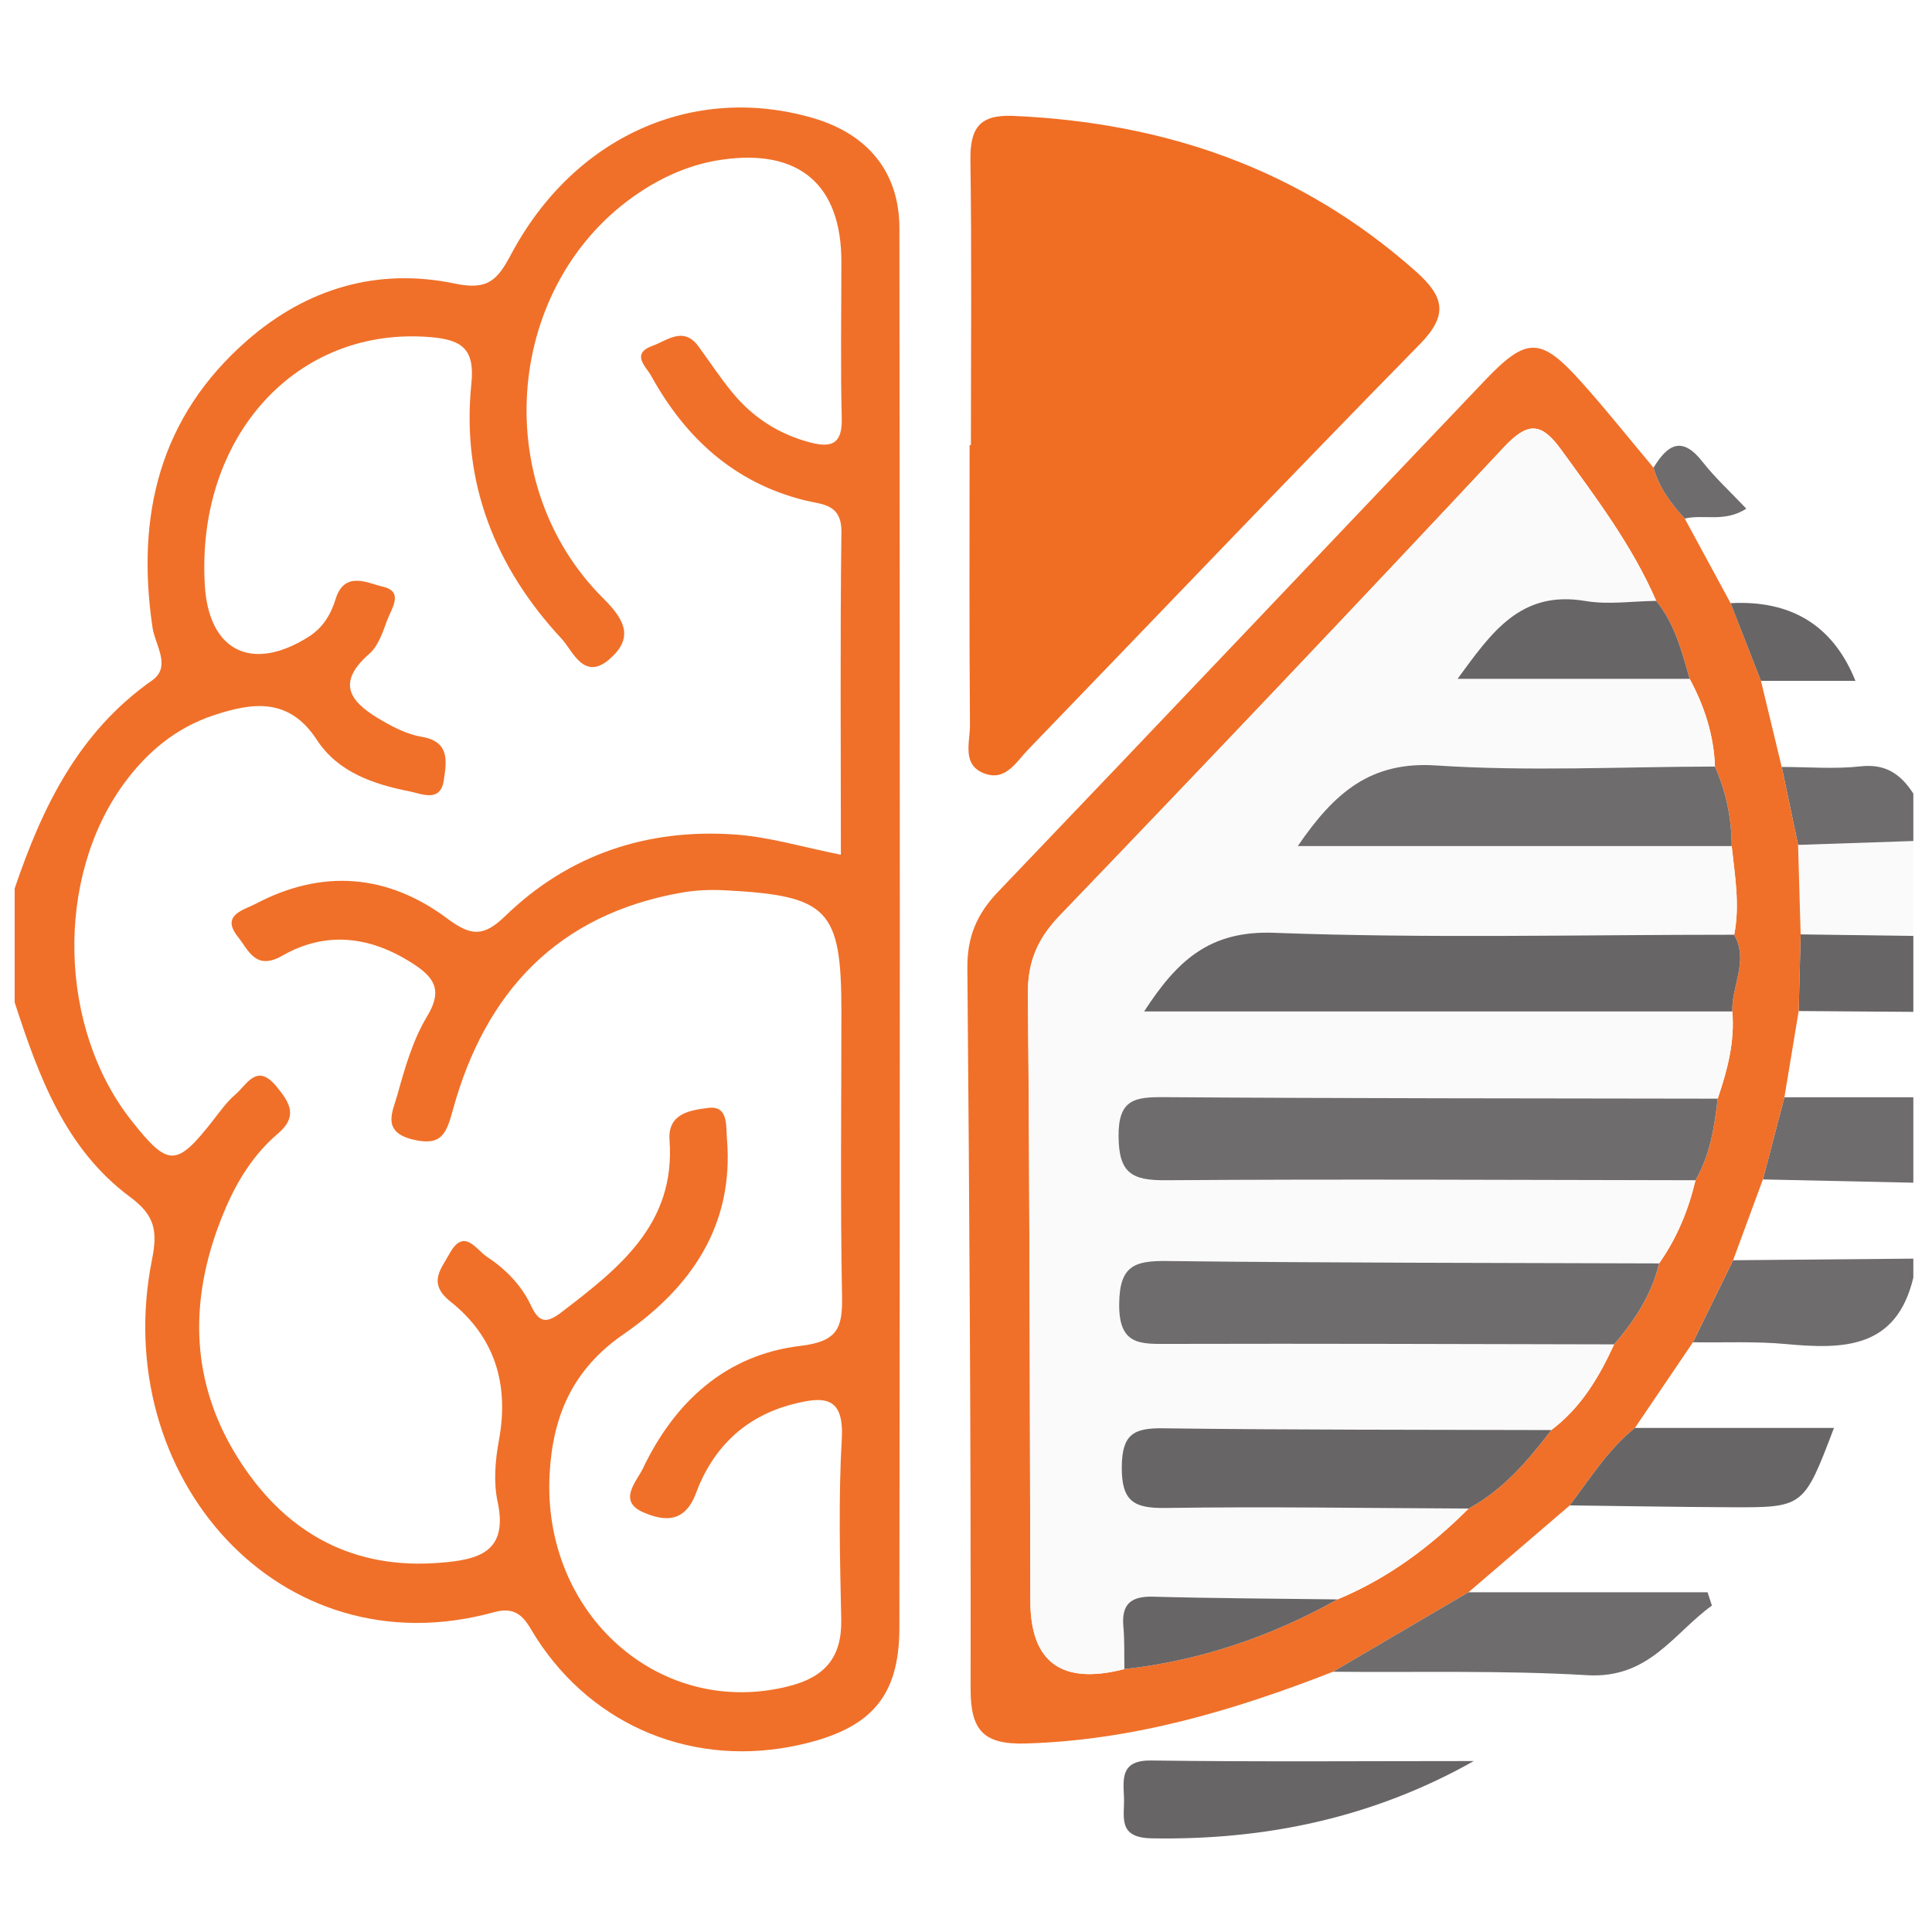
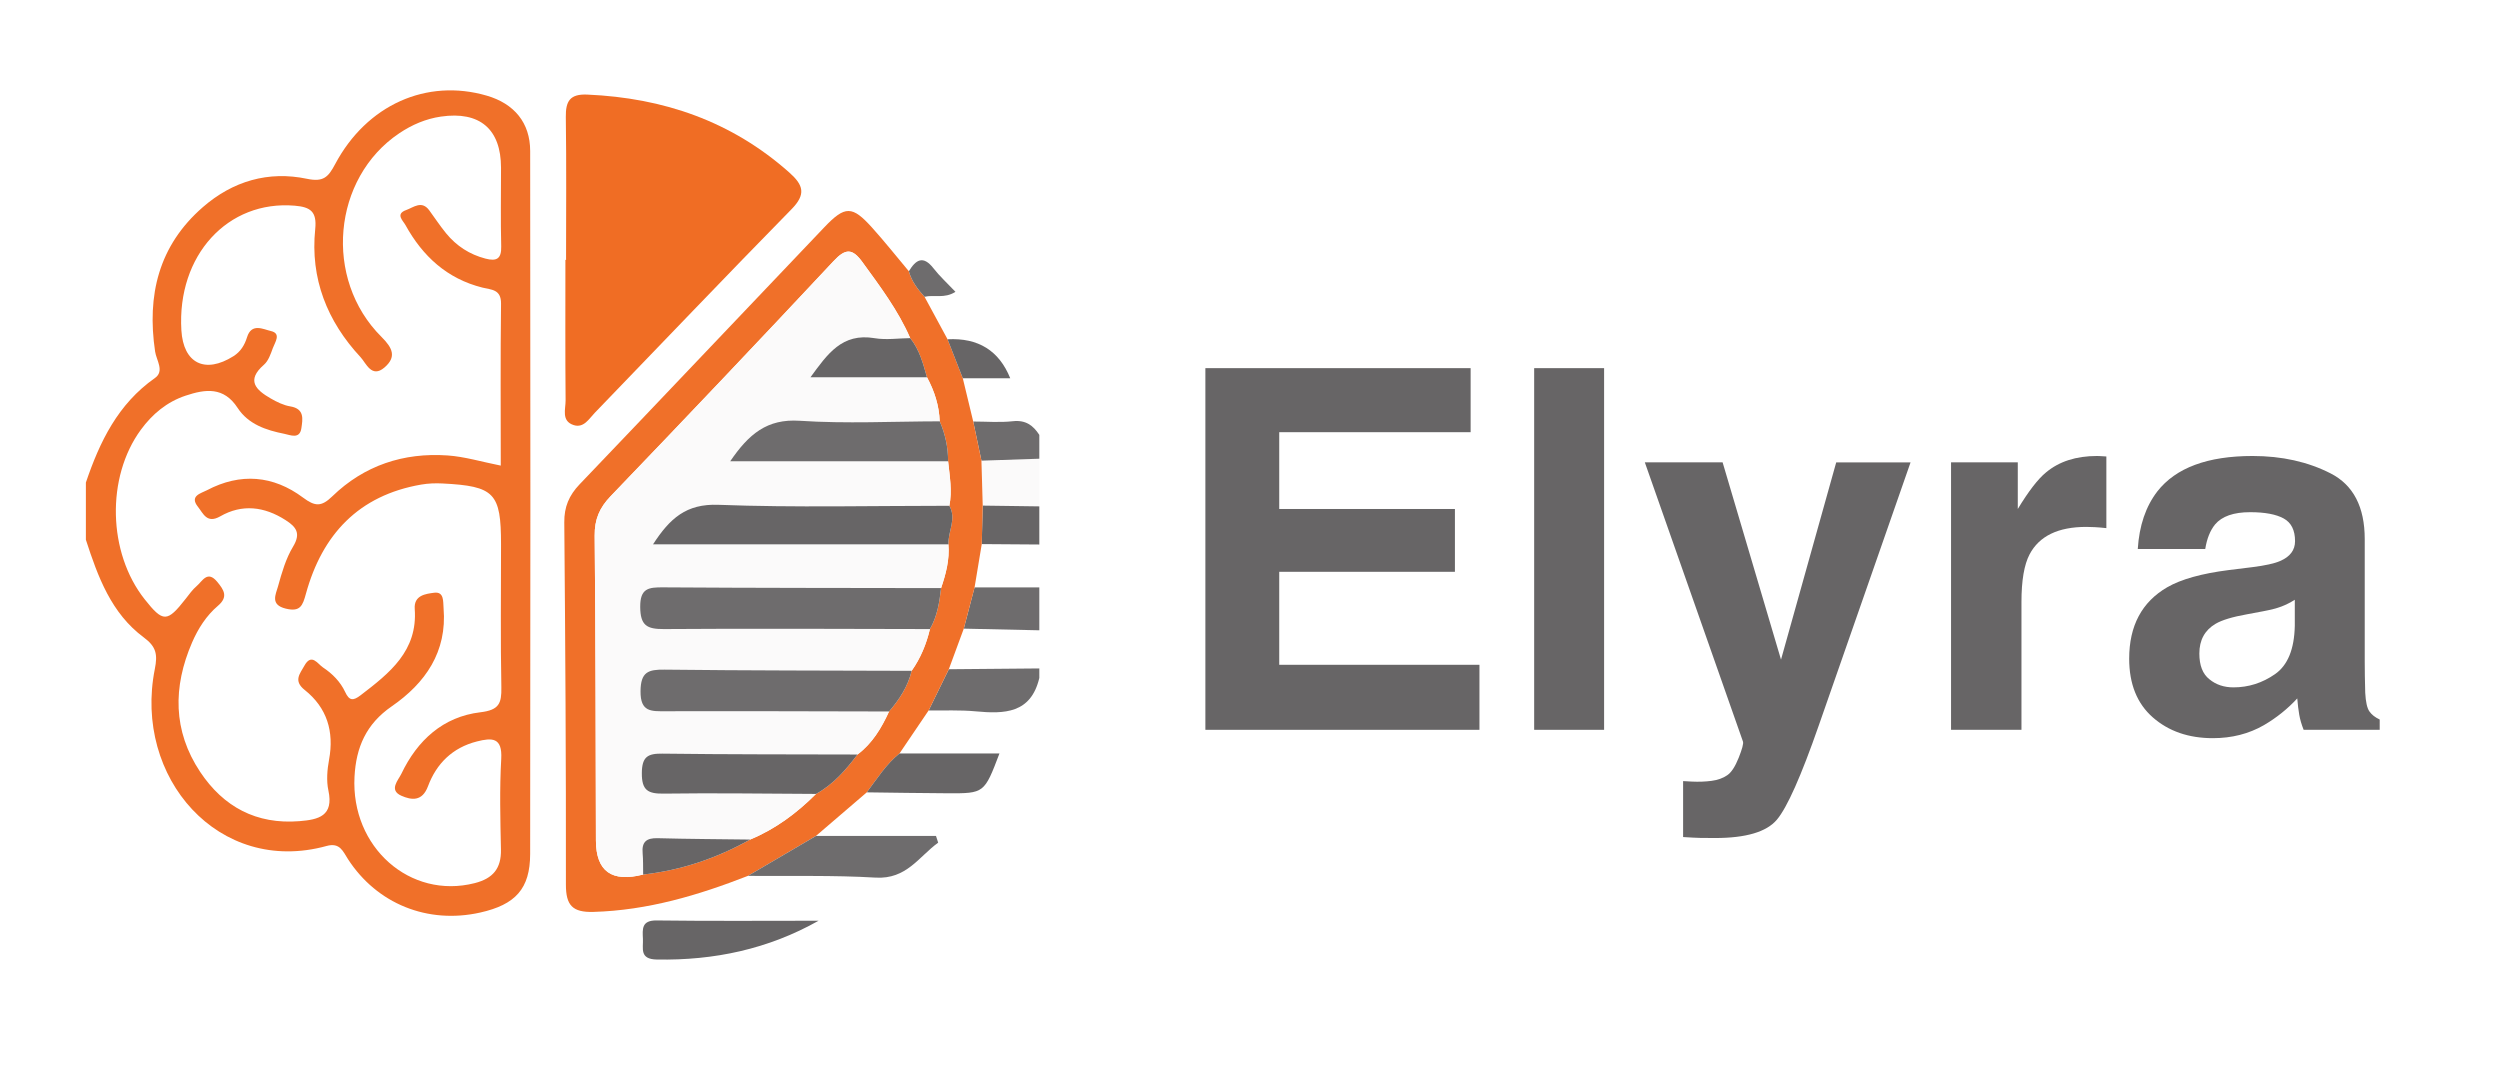
- <svg xmlns="http://www.w3.org/2000/svg" id="Layer_1" viewBox="0 0 400 400">
+ <svg xmlns="http://www.w3.org/2000/svg" id="Layer_1" viewBox="0 0 820.83 350.996">
  <defs>
    <style>.cls-1{fill:#676566;}.cls-2{fill:#f06d24;}.cls-3{fill:#f07029;}.cls-4{fill:#fbfafa;}.cls-5{fill:#6e6c6d;}</style>
  </defs>
-   <path class="cls-3" d="M3.038,183.948c5.708-16.845,13.224-32.39,28.452-43.078,4.056-2.847,.625-7.311,.089-10.932-3.434-23.193,1.418-43.64,19.691-59.54,12.361-10.756,27.013-15.022,42.95-11.678,6.76,1.419,8.743-.705,11.572-6.02,13.05-24.521,37.789-35.456,62.508-28.269,11.308,3.288,17.902,11.154,17.915,22.804,.108,96.613,.121,193.226-.007,289.839-.019,14.346-6.044,20.904-20.616,24.169-21.634,4.846-42.559-3.598-54.483-22.014-2.087-3.223-3.325-6.963-8.827-5.443-44.402,12.271-79.764-28.17-70.815-72.985,1.195-5.983,.593-9.184-4.53-12.976-13.445-9.952-18.956-25.056-23.899-40.296v-23.581Zm171.056-6.985c0-22.37-.167-44.564,.111-66.753,.075-5.987-4.021-5.725-7.65-6.634-14.608-3.658-24.675-12.954-31.761-25.798-1.004-1.82-4.256-4.535,.278-6.168,3.093-1.114,6.433-4.134,9.54,.109,2.318,3.164,4.475,6.458,6.958,9.486,4.26,5.196,9.651,8.706,16.234,10.418,4.542,1.181,6.599,.137,6.469-5.034-.271-10.8-.074-21.612-.075-32.419-.002-15.932-8.746-23.445-24.801-21.1-6.224,.909-11.916,3.356-17.165,6.88-27.51,18.471-31.359,60.047-7.311,83.955,4.625,4.598,6.26,8.268,1.215,12.61-5.285,4.549-7.597-1.837-9.828-4.231-13.805-14.817-20.818-32.458-18.716-52.852,.745-7.232-2.012-9.082-8.399-9.627-27.684-2.363-48.625,20.495-46.786,51.363,.814,13.656,9.745,18.083,21.48,10.678,2.946-1.859,4.603-4.594,5.591-7.798,1.857-6.022,6.721-3.276,9.805-2.577,4.451,1.009,1.704,4.639,.828,7.058-.878,2.427-1.822,5.244-3.653,6.839-7.457,6.495-3.28,10.411,2.756,13.892,2.51,1.447,5.283,2.822,8.092,3.287,5.945,.983,5.126,5.238,4.58,8.986-.683,4.696-4.568,2.812-7.038,2.323-7.496-1.483-14.862-3.949-19.243-10.673-5.743-8.815-13.272-7.786-21.45-5.063-7.755,2.582-13.744,7.628-18.46,14.066-14.37,19.616-13.583,50.753,1.565,69.879,7.627,9.63,9.266,9.598,16.954-.234,1.41-1.804,2.761-3.731,4.485-5.193,2.407-2.042,4.43-6.671,8.512-1.728,2.767,3.35,4.592,6.181,.277,9.843-4.807,4.08-8.213,9.45-10.677,15.151-7.901,18.276-7.947,36.4,3.351,53.357,9.599,14.408,23.168,21.723,40.909,20.298,7.899-.634,14.218-2.115,11.949-12.661-.87-4.043-.485-8.574,.278-12.707,2.146-11.621-.858-21.414-10.05-28.728-4.759-3.786-1.959-6.682-.139-9.974,2.971-5.374,5.476-.766,7.682,.693,3.842,2.54,7.164,5.875,9.128,10.093,1.739,3.736,3.314,3.725,6.43,1.337,11.893-9.114,23.54-18.218,22.27-35.56-.415-5.665,4.549-6.208,7.982-6.669,4.224-.568,3.681,3.682,3.908,6.386,1.505,18.005-7.54,30.902-21.386,40.449-10.564,7.284-14.698,16.931-15.334,29.032-1.528,29.064,22.926,50.632,49.56,43.853,7.54-1.919,10.984-6.04,10.819-13.87-.262-12.439-.595-24.918,.113-37.322,.509-8.918-3.748-8.817-10.053-7.213-10.052,2.558-16.665,9.135-20.142,18.466-2.378,6.38-6.808,5.727-10.932,3.929-5.365-2.339-1.298-6.444-.04-9.079,6.585-13.797,17.2-23.533,32.587-25.359,7.718-.916,8.758-3.676,8.633-10.282-.372-19.642-.133-39.296-.133-58.945,0-21.187-2.662-24-24.11-25.102-2.922-.15-5.925-.043-8.802,.456-25.795,4.471-40.812,20.566-47.536,45.036-1.345,4.894-2.316,7.565-8.3,6.107-6.532-1.591-4.128-5.829-3.217-9.111,1.565-5.642,3.23-11.498,6.219-16.439,3.354-5.544,1.273-8.16-3.134-10.975-8.726-5.575-17.848-6.704-26.889-1.523-5.52,3.164-7.003-1.2-9.176-3.914-3.636-4.539,1.246-5.553,3.683-6.839,13.786-7.277,27.336-6.153,39.652,3.04,4.91,3.665,7.513,3.86,12.034-.526,13.145-12.752,29.403-18.126,47.553-16.863,7.093,.494,14.071,2.633,21.92,4.185Z" />
-   <path class="cls-5" d="M396.135,264.517c-3.485,14.684-14.379,14.872-26.28,13.76-6.407-.599-12.9-.277-19.352-.371,2.775-5.662,5.548-11.324,8.32-16.986,12.437-.111,24.874-.222,37.312-.333v3.93Z" />
-   <path class="cls-5" d="M396.135,244.866c-10.381-.227-20.761-.455-31.143-.679,1.481-5.666,2.964-11.335,4.446-17.004,8.899-.001,17.798-.001,26.697-.002v17.686Z" />
-   <path class="cls-4" d="M396.135,174.123v19.651c-7.777-.107-15.555-.213-23.332-.32-.178-6.176-.357-12.351-.535-18.527,7.956-.268,15.911-.536,23.867-.804Z" />
-   <path class="cls-5" d="M396.135,174.123c-7.956,.268-15.911,.536-23.861,.802-1.125-5.38-2.257-10.759-3.388-16.137,5.456,.003,10.964,.476,16.353-.124,5.229-.582,8.336,1.689,10.896,5.634v9.825Z" />
-   <path class="cls-1" d="M396.135,209.494c-7.911-.057-15.823-.114-23.733-.171,.134-5.29,.268-10.58,.402-15.87,7.777,.107,15.555,.213,23.332,.32v15.721Z" />
-   <path class="cls-3" d="M372.803,193.454c-.134,5.29-.267,10.58-.402,15.87-.986,5.954-1.971,11.908-2.96,17.86-1.487,5.667-2.969,11.336-4.45,17.003-2.055,5.575-4.112,11.153-6.168,16.732-2.772,5.663-5.545,11.325-8.32,16.987-4.008,5.912-8.013,11.823-12.013,17.736-5.545,4.46-9.267,10.455-13.485,16.034-6.991,5.995-13.981,11.991-20.969,17.985-9.348,5.486-18.699,10.973-28.049,16.46-20.511,8.008-41.373,14.218-63.681,14.852-8.639,.246-11.367-2.696-11.354-11.263,.073-49.779-.242-99.559-.668-149.337-.055-6.386,1.954-11.137,6.324-15.703,33.723-35.241,67.239-70.68,100.898-105.983,8.567-8.986,11.486-8.933,19.717,.201,5.236,5.81,10.094,11.96,15.126,17.951,1.14,4.13,3.633,7.435,6.468,10.53,3.161,5.837,6.321,11.674,9.484,17.511,2.098,5.361,4.193,10.722,6.287,16.083,1.431,5.94,2.863,11.88,4.296,17.822,1.133,5.38,2.264,10.759,3.389,16.139,.173,6.178,.351,12.354,.529,18.529Zm-17.738-34.749c-.235-6.49-2.171-12.49-5.243-18.161-1.636-5.668-3.081-11.417-6.923-16.139-4.977-11.471-12.45-21.347-19.734-31.385-4.13-5.693-6.939-5.631-11.843-.386-30.392,32.51-61.042,64.782-91.872,96.877-4.653,4.844-6.708,9.599-6.641,16.371,.413,41.888,.39,83.781,.518,125.672q.058,19.014,19.468,14.011c15.708-1.738,30.35-6.738,44.113-14.425,10.413-4.308,19.245-10.898,27.159-18.812,7.141-3.902,12.285-9.906,17.105-16.25,6.133-4.598,9.897-10.934,13.018-17.741,4.242-4.955,7.782-10.299,9.307-16.761,3.691-5.224,6.078-11.019,7.539-17.219,3.012-5.228,3.929-11.025,4.596-16.89,1.997-5.853,3.566-11.777,3.025-18.055-.195-5.303,3.459-10.512,.392-15.886,1.224-6.159,.129-12.252-.52-18.358-.015-5.727-1.16-11.217-3.462-16.463Z" />
-   <path class="cls-2" d="M201.016,92.151c0-19.633,.178-39.268-.1-58.896-.093-6.544,1.685-9.573,8.856-9.26,31.428,1.37,59.489,10.987,83.3,32.144,5.833,5.183,6.928,8.971,.91,15.105-27.258,27.782-54.102,55.97-81.141,83.969-2.412,2.497-4.556,6.437-8.781,5.015-5.077-1.708-3.203-6.572-3.235-10.161-.171-19.304-.081-38.61-.081-57.915h.273Z" />
-   <path class="cls-5" d="M275.986,346.12c9.351-5.487,18.702-10.974,28.049-16.46,16.499,.001,33.001,.001,49.502,.001,.298,.92,.596,1.84,.894,2.759-7.961,5.745-12.998,15.168-25.805,14.412-17.5-1.033-35.089-.548-52.64-.713Z" />
-   <path class="cls-1" d="M305.133,364.609c-20.825,11.739-43.116,16.418-66.691,15.998-7.246-.129-5.554-4.583-5.737-8.526-.187-4.024-.615-7.67,5.668-7.587,22.25,.295,44.507,.115,66.761,.115Z" />
-   <path class="cls-1" d="M325.005,311.675c4.217-5.579,7.94-11.573,13.485-16.034,13.614-.001,27.233-.001,41.212-.001-6.25,16.435-6.251,16.486-21.385,16.42-11.104-.049-22.208-.251-33.312-.385Z" />
-   <path class="cls-1" d="M364.589,140.963c-2.095-5.361-4.19-10.722-6.287-16.083q18.977-1.007,25.846,16.083h-19.559Z" />
-   <path class="cls-5" d="M348.817,107.369c-2.835-3.095-5.328-6.4-6.468-10.53,2.853-4.745,5.87-6.715,10.153-1.216,2.554,3.278,5.677,6.113,9.054,9.688-4.535,2.933-8.889,1.097-12.739,2.058Z" />
-   <path class="cls-4" d="M334.188,278.337c-3.121,6.807-6.885,13.143-13.017,17.741-26.794-.083-53.59-.015-80.381-.365-6.074-.079-8.478,1.232-8.536,7.968-.062,7.18,2.5,8.619,9.078,8.524,20.906-.302,41.821,.033,62.733,.122-7.914,7.914-16.746,14.504-27.165,18.811-12.713-.167-25.423-.217-38.125-.563-4.606-.126-6.618,1.506-6.192,6.192,.265,2.914,.153,5.863,.21,8.796q-19.403,5.003-19.468-14.011c-.128-41.891-.105-83.784-.518-125.672-.067-6.772,1.988-11.527,6.641-16.371,30.83-32.095,61.48-64.367,91.872-96.877,4.904-5.246,7.713-5.307,11.843,.386,7.283,10.038,14.757,19.914,19.733,31.387-4.896,.055-9.913,.828-14.662,.024-13.439-2.275-19.434,6.524-26.456,16.113h48.043c3.072,5.672,5.008,11.671,5.243,18.162-19.246,.035-38.557,1.045-57.717-.226-13.525-.897-21.036,5.543-28.654,16.688h89.833c.649,6.106,1.744,12.199,.518,18.359-31.746-.005-63.52,.788-95.22-.399-13.267-.496-20.004,5.57-26.948,16.284h121.779c.541,6.278-1.028,12.202-3.03,18.056-38.199-.07-76.392-.045-114.583-.311-6.038-.042-9.513,.376-9.457,8.095,.055,7.633,2.748,9.158,9.766,9.106,36.559-.269,73.122-.05,109.683-0-1.461,6.2-3.848,11.995-7.542,17.219-33.958-.122-67.915-.094-101.867-.495-6.76-.08-9.835,.966-9.911,8.89-.083,8.65,4.422,8.286,10.39,8.269,30.694-.086,61.389,.043,92.084,.097Z" />
-   <path class="cls-5" d="M351.034,244.357c-36.561-.049-73.124-.269-109.683,0-7.018,.052-9.711-1.473-9.766-9.106-.056-7.719,3.419-8.137,9.457-8.095,38.191,.266,76.385,.241,114.583,.311-.662,5.865-1.579,11.662-4.591,16.89Z" />
-   <path class="cls-5" d="M334.188,278.337c-30.695-.054-61.389-.183-92.084-.097-5.967,.017-10.472,.381-10.39-8.269,.076-7.924,3.15-8.97,9.911-8.89,33.952,.401,67.909,.373,101.867,.495-1.522,6.462-5.062,11.806-9.304,16.761Z" />
-   <path class="cls-1" d="M358.655,209.411h-121.779c6.945-10.715,13.682-16.781,26.948-16.284,31.7,1.186,63.473,.393,95.22,.399,3.07,5.374-.584,10.582-.389,15.886Z" />
-   <path class="cls-5" d="M358.527,175.167h-89.833c7.618-11.145,15.129-17.585,28.654-16.688,19.159,1.271,38.47,.261,57.717,.226,2.303,5.246,3.447,10.736,3.462,16.463Z" />
-   <path class="cls-1" d="M304.065,312.328c-20.912-.089-41.827-.424-62.733-.122-6.578,.095-9.14-1.344-9.078-8.524,.058-6.736,2.462-8.047,8.536-7.968,26.791,.35,53.588,.281,80.381,.365-4.821,6.344-9.965,12.348-17.106,16.25Z" />
-   <path class="cls-1" d="M349.822,140.543h-48.043c7.022-9.59,13.017-18.389,26.456-16.113,4.749,.804,9.766,.031,14.662-.024,3.844,4.72,5.288,10.47,6.925,16.137Z" />
-   <path class="cls-1" d="M232.793,345.564c-.057-2.933,.055-5.882-.21-8.796-.426-4.685,1.587-6.317,6.192-6.192,12.702,.347,25.412,.396,38.125,.563-13.757,7.687-28.398,12.686-44.107,14.425Z" />
+   <g>
+     <path class="cls-3" d="M28.197,158.435c4.546-13.414,10.531-25.794,22.658-34.306,3.23-2.267,.498-5.822,.071-8.706-2.735-18.47,1.129-34.753,15.681-47.415,9.844-8.566,21.512-11.963,34.204-9.3,5.383,1.13,6.963-.561,9.216-4.794,10.392-19.527,30.094-28.236,49.779-22.512,9.005,2.618,14.256,8.883,14.267,18.16,.086,76.938,.097,153.877-.006,230.815-.015,11.425-4.813,16.647-16.418,19.247-17.228,3.859-33.892-2.865-43.388-17.531-1.662-2.567-2.648-5.545-7.03-4.334-35.36,9.772-63.52-22.433-56.394-58.122,.951-4.765,.472-7.314-3.607-10.333-10.707-7.925-15.096-19.953-19.032-32.09v-18.779Zm136.221-5.562c0-17.814-.133-35.489,.088-53.159,.06-4.768-3.202-4.559-6.092-5.283-11.633-2.913-19.65-10.316-25.293-20.545-.8-1.449-3.389-3.612,.222-4.912,2.463-.887,5.123-3.292,7.598,.087,1.846,2.52,3.564,5.143,5.541,7.554,3.392,4.138,7.685,6.933,12.928,8.297,3.617,.941,5.255,.109,5.152-4.009-.216-8.601-.059-17.211-.06-25.817-.002-12.687-6.965-18.67-19.751-16.803-4.957,.724-9.49,2.673-13.669,5.479-21.908,14.709-24.973,47.819-5.822,66.858,3.683,3.662,4.985,6.584,.968,10.042-4.209,3.623-6.05-1.463-7.826-3.369-10.994-11.8-16.578-25.848-14.904-42.089,.594-5.76-1.603-7.232-6.689-7.667-22.046-1.882-38.723,16.321-37.258,40.903,.648,10.875,7.761,14.4,17.105,8.504,2.346-1.48,3.666-3.658,4.453-6.21,1.479-4.796,5.352-2.609,7.808-2.052,3.545,.803,1.357,3.695,.66,5.621-.699,1.932-1.451,4.176-2.909,5.446-5.939,5.172-2.612,8.291,2.195,11.063,1.999,1.153,4.207,2.248,6.444,2.618,4.735,.783,4.082,4.171,3.648,7.156-.544,3.739-3.637,2.239-5.605,1.85-5.97-1.181-11.836-3.145-15.324-8.499-4.574-7.02-10.569-6.2-17.082-4.032-6.176,2.057-10.945,6.075-14.7,11.201-11.443,15.622-10.817,40.418,1.247,55.648,6.074,7.669,7.379,7.643,13.502-.187,1.123-1.436,2.199-2.971,3.571-4.136,1.917-1.626,3.528-5.312,6.779-1.376,2.203,2.668,3.657,4.923,.22,7.839-3.828,3.249-6.54,7.526-8.503,12.065-6.292,14.554-6.328,28.987,2.668,42.491,7.644,11.474,18.45,17.299,32.578,16.165,6.291-.505,11.322-1.685,9.516-10.082-.693-3.219-.386-6.828,.221-10.12,1.709-9.255-.683-17.053-8.004-22.878-3.79-3.015-1.56-5.321-.111-7.943,2.366-4.28,4.361-.61,6.118,.552,3.06,2.023,5.705,4.679,7.269,8.038,1.385,2.975,2.639,2.967,5.121,1.065,9.471-7.258,18.746-14.508,17.735-28.318-.331-4.511,3.623-4.943,6.356-5.311,3.364-.452,2.932,2.932,3.112,5.086,1.199,14.338-6.005,24.609-17.031,32.212-8.413,5.801-11.705,13.483-12.212,23.12-1.217,23.145,18.257,40.321,39.467,34.923,6.004-1.528,8.747-4.81,8.616-11.045-.208-9.906-.474-19.843,.09-29.722,.405-7.102-2.985-7.021-8.006-5.744-8.005,2.037-13.271,7.274-16.041,14.706-1.894,5.081-5.421,4.561-8.706,3.129-4.273-1.862-1.033-5.132-.032-7.23,5.244-10.987,13.697-18.741,25.951-20.194,6.146-.729,6.975-2.928,6.875-8.188-.296-15.642-.106-31.294-.106-46.942,0-16.872-2.12-19.113-19.2-19.99-2.327-.119-4.719-.034-7.01,.363-20.542,3.56-32.501,16.378-37.855,35.865-1.071,3.897-1.844,6.024-6.61,4.863-5.202-1.267-3.287-4.642-2.562-7.256,1.247-4.493,2.573-9.157,4.953-13.091,2.671-4.415,1.014-6.498-2.496-8.74-6.949-4.44-14.214-5.339-21.414-1.213-4.396,2.519-5.577-.956-7.308-3.117-2.896-3.615,.992-4.422,2.933-5.447,10.979-5.795,21.769-4.9,31.577,2.421,3.91,2.918,5.983,3.074,9.583-.419,10.468-10.155,23.415-14.435,37.869-13.429,5.649,.393,11.206,2.097,17.456,3.333Z" />
+     <path class="cls-5" d="M341.242,222.596c-2.776,11.694-11.451,11.844-20.928,10.958-5.102-.477-10.273-.221-15.411-.295,2.21-4.509,4.418-9.018,6.626-13.527,9.904-.088,19.809-.177,29.713-.265v3.13Z" />
+     <path class="cls-5" d="M341.242,206.947c-8.267-.181-16.533-.362-24.801-.541,1.179-4.512,2.36-9.027,3.541-13.542,7.087-.001,14.174-.001,21.26-.002v14.084Z" />
+     <path class="cls-4" d="M341.242,150.611v15.649c-6.194-.085-12.387-.17-18.581-.255-.142-4.918-.284-9.836-.426-14.754,6.336-.213,12.671-.427,19.007-.64Z" />
+     <path class="cls-5" d="M341.242,150.611c-6.336,.213-12.671,.427-19.002,.639-.896-4.285-1.797-8.568-2.698-12.851,4.345,.003,8.731,.379,13.023-.099,4.164-.463,6.639,1.345,8.677,4.487v7.825Z" />
+     <path class="cls-1" d="M341.242,178.779c-6.3-.045-12.601-.09-18.9-.136,.107-4.213,.213-8.425,.32-12.638,6.194,.085,12.387,.17,18.581,.255v12.519Z" />
+     <path class="cls-3" d="M322.661,166.005c-.106,4.213-.213,8.425-.32,12.638-.785,4.742-1.569,9.483-2.357,14.223-1.184,4.513-2.365,9.028-3.544,13.54-1.637,4.44-3.275,8.881-4.912,13.325-2.208,4.51-4.415,9.019-6.626,13.528-3.192,4.708-6.381,9.415-9.567,14.124-4.415,3.552-7.38,8.326-10.739,12.768-5.567,4.774-11.134,9.549-16.699,14.322-7.444,4.368-14.891,8.738-22.337,13.108-16.334,6.377-32.948,11.323-50.713,11.828-6.879,.196-9.052-2.147-9.042-8.969,.058-39.642-.193-79.284-.532-118.925-.043-5.085,1.556-8.869,5.036-12.505,26.856-28.065,53.546-56.287,80.351-84.4,6.822-7.156,9.147-7.114,15.702,.16,4.17,4.627,8.039,9.525,12.046,14.296,.908,3.289,2.893,5.921,5.151,8.386,2.517,4.648,5.034,9.297,7.553,13.945,1.67,4.269,3.339,8.539,5.007,12.808,1.14,4.73,2.28,9.461,3.421,14.193,.902,4.285,1.803,8.568,2.699,12.852,.137,4.92,.279,9.838,.421,14.756Zm-14.125-27.673c-.188-5.169-1.729-9.946-4.176-14.463-1.303-4.514-2.454-9.092-5.513-12.852-3.963-9.135-9.915-17-15.715-24.994-3.289-4.533-5.526-4.484-9.432-.307-24.203,25.889-48.611,51.589-73.163,77.149-3.705,3.857-5.342,7.644-5.289,13.037,.329,33.358,.311,66.719,.412,100.079q.046,15.142,15.503,11.158c12.51-1.384,24.169-5.366,35.129-11.487,8.292-3.431,15.326-8.678,21.629-14.981,5.687-3.107,9.783-7.889,13.622-12.94,4.884-3.662,7.881-8.708,10.367-14.129,3.378-3.946,6.198-8.201,7.412-13.348,2.939-4.16,4.84-8.775,6.004-13.712,2.398-4.163,3.129-8.78,3.66-13.451,1.59-4.661,2.84-9.379,2.409-14.378-.155-4.223,2.754-8.371,.312-12.651,.975-4.905,.103-9.757-.414-14.62-.012-4.561-.923-8.932-2.757-13.11Z" />
+     <path class="cls-2" d="M185.857,85.332c0-15.635,.142-31.271-.08-46.903-.074-5.211,1.342-7.623,7.053-7.374,25.028,1.091,47.375,8.749,66.336,25.598,4.645,4.128,5.517,7.144,.725,12.029-21.707,22.125-43.085,44.572-64.617,66.869-1.921,1.989-3.628,5.126-6.993,3.994-4.043-1.36-2.551-5.234-2.576-8.092-.136-15.373-.064-30.747-.064-46.121h.217Z" />
+     <path class="cls-5" d="M245.561,287.581c7.447-4.37,14.893-8.739,22.337-13.108,13.139,.001,26.28,.001,39.421,.001,.237,.733,.474,1.465,.712,2.198-6.34,4.575-10.351,12.079-20.55,11.477-13.936-.823-27.944-.436-41.92-.568Z" />
+     <path class="cls-1" d="M268.772,302.305c-16.584,9.349-34.335,13.075-53.11,12.74-5.77-.103-4.423-3.65-4.569-6.79-.149-3.204-.49-6.108,4.514-6.042,17.719,.235,35.443,.092,53.165,.092Z" />
+     <path class="cls-1" d="M284.597,260.151c3.358-4.443,6.323-9.217,10.739-12.768,10.842-.001,21.687-.001,32.82-.001-4.977,13.088-4.978,13.128-17.03,13.076-8.843-.039-17.686-.2-26.528-.306Z" />
+     <path class="cls-1" d="M316.12,124.204c-1.668-4.269-3.337-8.538-5.007-12.808q15.112-.802,20.583,12.808h-15.576Z" />
+     <path class="cls-5" d="M303.56,97.451c-2.258-2.465-4.243-5.097-5.151-8.386,2.272-3.779,4.674-5.348,8.085-.969,2.034,2.611,4.521,4.868,7.21,7.715-3.611,2.336-7.079,.874-10.145,1.639Z" />
+     <path class="cls-4" d="M291.91,233.602c-2.486,5.421-5.483,10.467-10.366,14.128-21.337-.066-42.677-.012-64.012-.29-4.837-.063-6.752,.981-6.798,6.345-.049,5.718,1.991,6.864,7.229,6.788,16.649-.24,33.305,.027,49.958,.097-6.303,6.302-13.336,11.55-21.633,14.981-10.124-.133-20.246-.172-30.361-.448-3.668-.1-5.27,1.2-4.931,4.931,.211,2.321,.122,4.669,.167,7.005q-15.452,3.984-15.503-11.158c-.102-33.36-.084-66.722-.412-100.079-.053-5.393,1.583-9.18,5.289-13.037,24.552-25.559,48.96-51.259,73.163-77.149,3.905-4.177,6.142-4.226,9.432,.307,5.8,7.994,11.752,15.859,15.714,24.995-3.899,.044-7.894,.66-11.676,.019-10.702-1.812-15.477,5.195-21.068,12.832h38.259c2.447,4.517,3.988,9.294,4.175,14.463-15.327,.028-30.705,.832-45.963-.18-10.771-.714-16.752,4.414-22.819,13.29h71.539c.517,4.862,1.389,9.715,.412,14.62-25.281-.004-50.585,.627-75.829-.318-10.565-.395-15.93,4.435-21.461,12.968h96.979c.431,4.999-.819,9.717-2.413,14.379-30.42-.056-60.835-.036-91.249-.248-4.808-.033-7.575,.299-7.531,6.446,.044,6.079,2.189,7.293,7.777,7.252,29.114-.214,58.231-.04,87.347-0-1.163,4.938-3.065,9.552-6.006,13.713-27.043-.097-54.085-.075-81.122-.394-5.383-.064-7.832,.769-7.892,7.08-.066,6.888,3.522,6.598,8.274,6.585,24.444-.069,48.888,.034,73.331,.077Z" />
+     <path class="cls-5" d="M305.326,206.542c-29.116-.039-58.233-.214-87.347,0-5.589,.041-7.733-1.173-7.777-7.252-.045-6.147,2.723-6.48,7.531-6.446,30.414,.212,60.829,.192,91.249,.248-.527,4.67-1.257,9.287-3.656,13.45Z" />
+     <path class="cls-5" d="M291.91,233.602c-24.444-.043-48.888-.146-73.331-.077-4.752,.013-8.34,.304-8.274-6.585,.06-6.311,2.509-7.143,7.892-7.08,27.038,.319,54.08,.297,81.122,.394-1.212,5.146-4.031,9.402-7.409,13.348Z" />
+     <path class="cls-1" d="M311.395,178.713h-96.979c5.53-8.533,10.895-13.364,21.461-12.968,25.244,.945,50.547,.313,75.829,.318,2.444,4.279-.465,8.427-.31,12.651Z" />
+     <path class="cls-5" d="M311.293,151.442h-71.539c6.067-8.876,12.048-14.004,22.819-13.29,15.258,1.012,30.636,.208,45.963,.18,1.834,4.178,2.745,8.549,2.757,13.11Z" />
+     <path class="cls-1" d="M267.922,260.671c-16.653-.071-33.309-.338-49.958-.097-5.239,.076-7.279-1.07-7.229-6.788,.046-5.364,1.961-6.408,6.798-6.345,21.335,.279,42.675,.224,64.012,.29-3.84,5.052-7.935,9.834-13.623,12.941Z" />
+     <path class="cls-1" d="M304.36,123.869h-38.259c5.592-7.637,10.366-14.644,21.068-12.832,3.782,.64,7.777,.024,11.676-.019,3.061,3.759,4.211,8.338,5.514,12.851Z" />
+     <path class="cls-1" d="M211.164,287.139c-.046-2.336,.044-4.684-.167-7.005-.339-3.731,1.263-5.031,4.931-4.931,10.115,.276,20.237,.315,30.361,.448-10.955,6.121-22.615,10.103-35.125,11.487Z" />
+   </g>
+   <g>
+     <path class="cls-1" d="M477.695,187.74h-57.682v30.533h65.739v21.349h-89.987V120.875h87.088v21.026h-62.839v25.216h57.682v20.623Z" />
+     <path class="cls-1" d="M503.716,120.875h22.96v118.747h-22.96V120.875Z" />
+     <path class="cls-1" d="M584.762,216.581l18.127-64.771h24.41l-30.13,86.362c-5.801,16.649-10.393,26.974-13.776,30.976-3.384,4-10.151,6.002-20.302,6.002-2.041,0-3.679-.014-4.914-.04-1.236-.027-3.089-.121-5.559-.282v-18.369l2.9,.161c2.256,.107,4.403,.027,6.445-.241,2.04-.271,3.759-.887,5.156-1.853,1.342-.914,2.591-2.82,3.746-5.72,1.154-2.901,1.624-4.673,1.41-5.317l-32.225-91.68h25.538l19.174,64.771Z" />
+     <path class="cls-1" d="M684.981,172.998c-9.239,0-15.442,3.009-18.61,9.023-1.773,3.383-2.659,8.593-2.659,15.629v41.972h-23.121v-87.813h21.913v15.307c3.545-5.854,6.632-9.855,9.265-12.004,4.296-3.598,9.881-5.397,16.757-5.397,.429,0,.792,.014,1.087,.04,.295,.027,.953,.067,1.974,.121v23.524c-1.45-.161-2.739-.268-3.867-.322s-2.042-.081-2.739-.081Z" />
+     <path class="cls-1" d="M708.343,161.317c6.069-7.734,16.487-11.601,31.258-11.601,9.613,0,18.153,1.907,25.619,5.719,7.465,3.815,11.198,11.011,11.198,21.591v40.281c0,2.793,.052,6.176,.161,10.151,.161,3.008,.617,5.049,1.37,6.123,.751,1.075,1.879,1.96,3.383,2.659v3.383h-24.974c-.698-1.772-1.182-3.437-1.45-4.994-.269-1.558-.483-3.33-.644-5.317-3.17,3.438-6.821,6.364-10.956,8.782-4.942,2.846-10.527,4.27-16.757,4.27-7.949,0-14.515-2.27-19.697-6.807-5.184-4.538-7.775-10.97-7.775-19.295,0-10.795,4.162-18.609,12.487-23.444,4.565-2.63,11.279-4.51,20.141-5.639l7.814-.966c4.242-.536,7.277-1.208,9.103-2.014,3.275-1.397,4.915-3.571,4.915-6.526,0-3.598-1.249-6.083-3.746-7.452-2.498-1.369-6.163-2.054-10.997-2.054-5.425,0-9.265,1.343-11.52,4.028-1.612,1.988-2.687,4.673-3.223,8.056h-22.155c.484-7.679,2.631-13.989,6.445-18.931Zm17.079,61.71c2.147,1.772,4.779,2.659,7.895,2.659,4.941,0,9.492-1.45,13.655-4.351,4.161-2.901,6.324-8.189,6.485-15.871v-8.54c-1.45,.914-2.914,1.652-4.391,2.216-1.478,.564-3.505,1.087-6.082,1.571l-5.156,.966c-4.834,.859-8.298,1.907-10.393,3.141-3.545,2.095-5.317,5.345-5.317,9.748,0,3.922,1.101,6.741,3.303,8.46Z" />
+   </g>
</svg>
